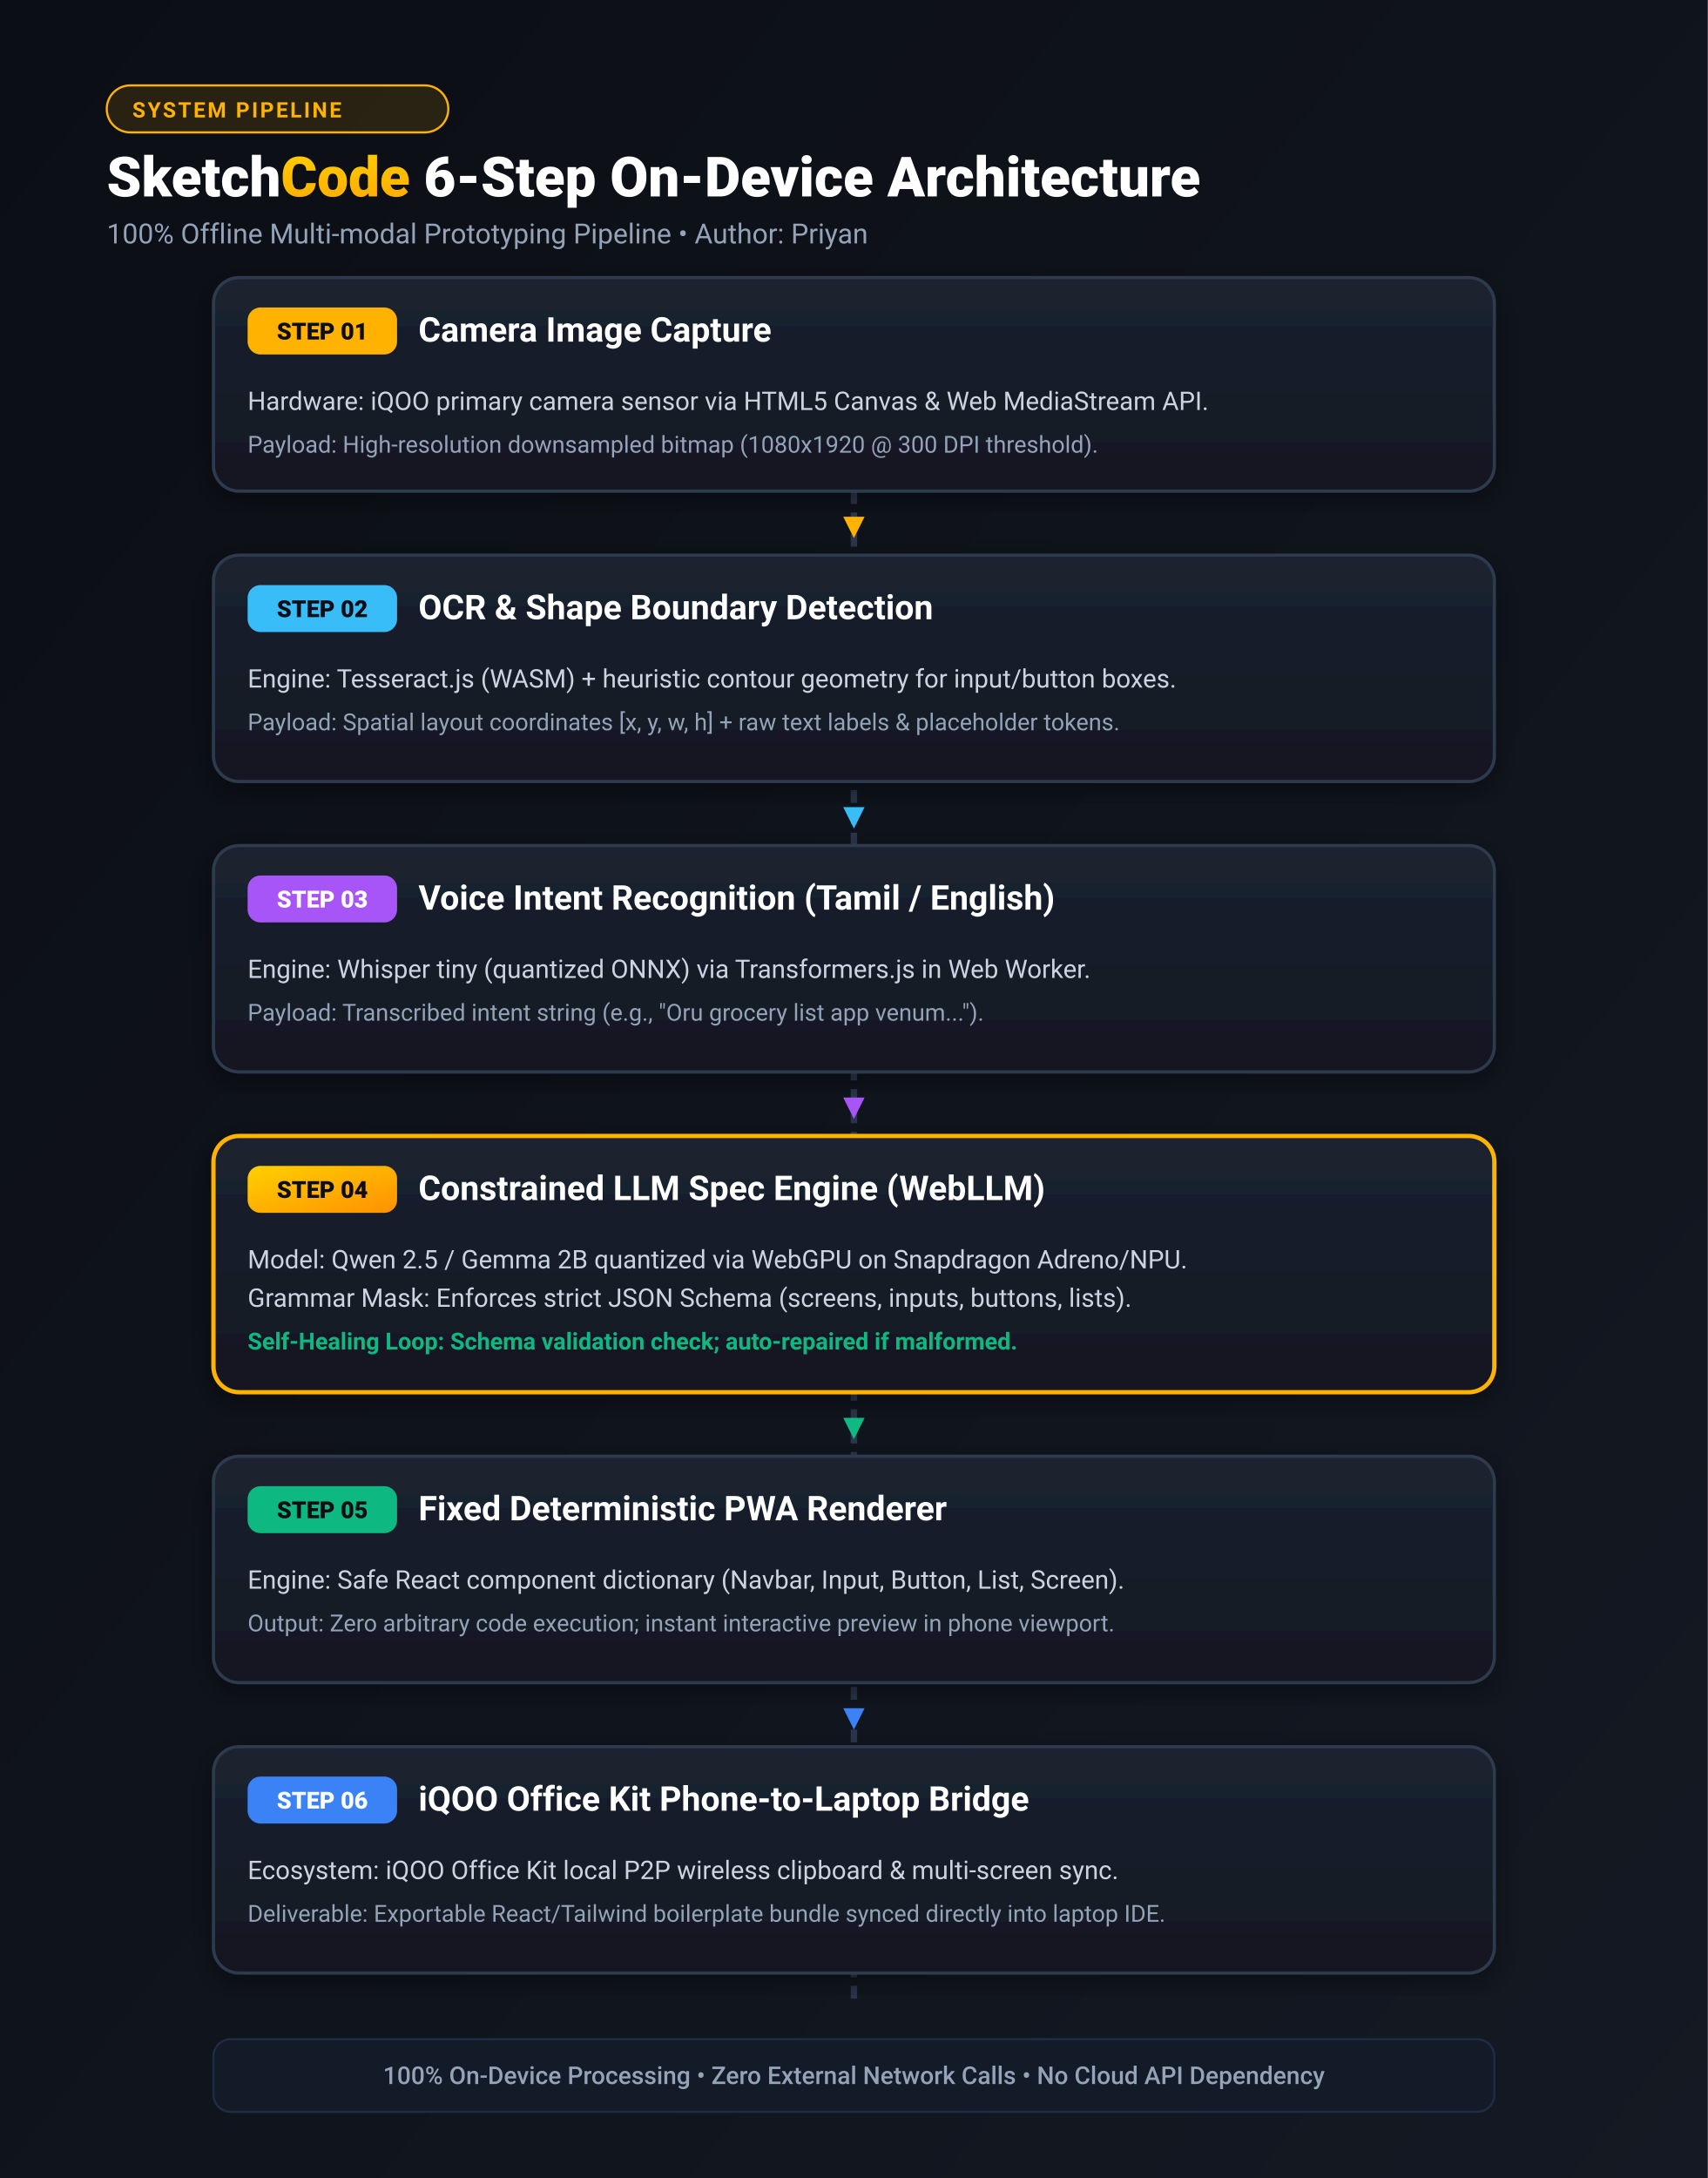
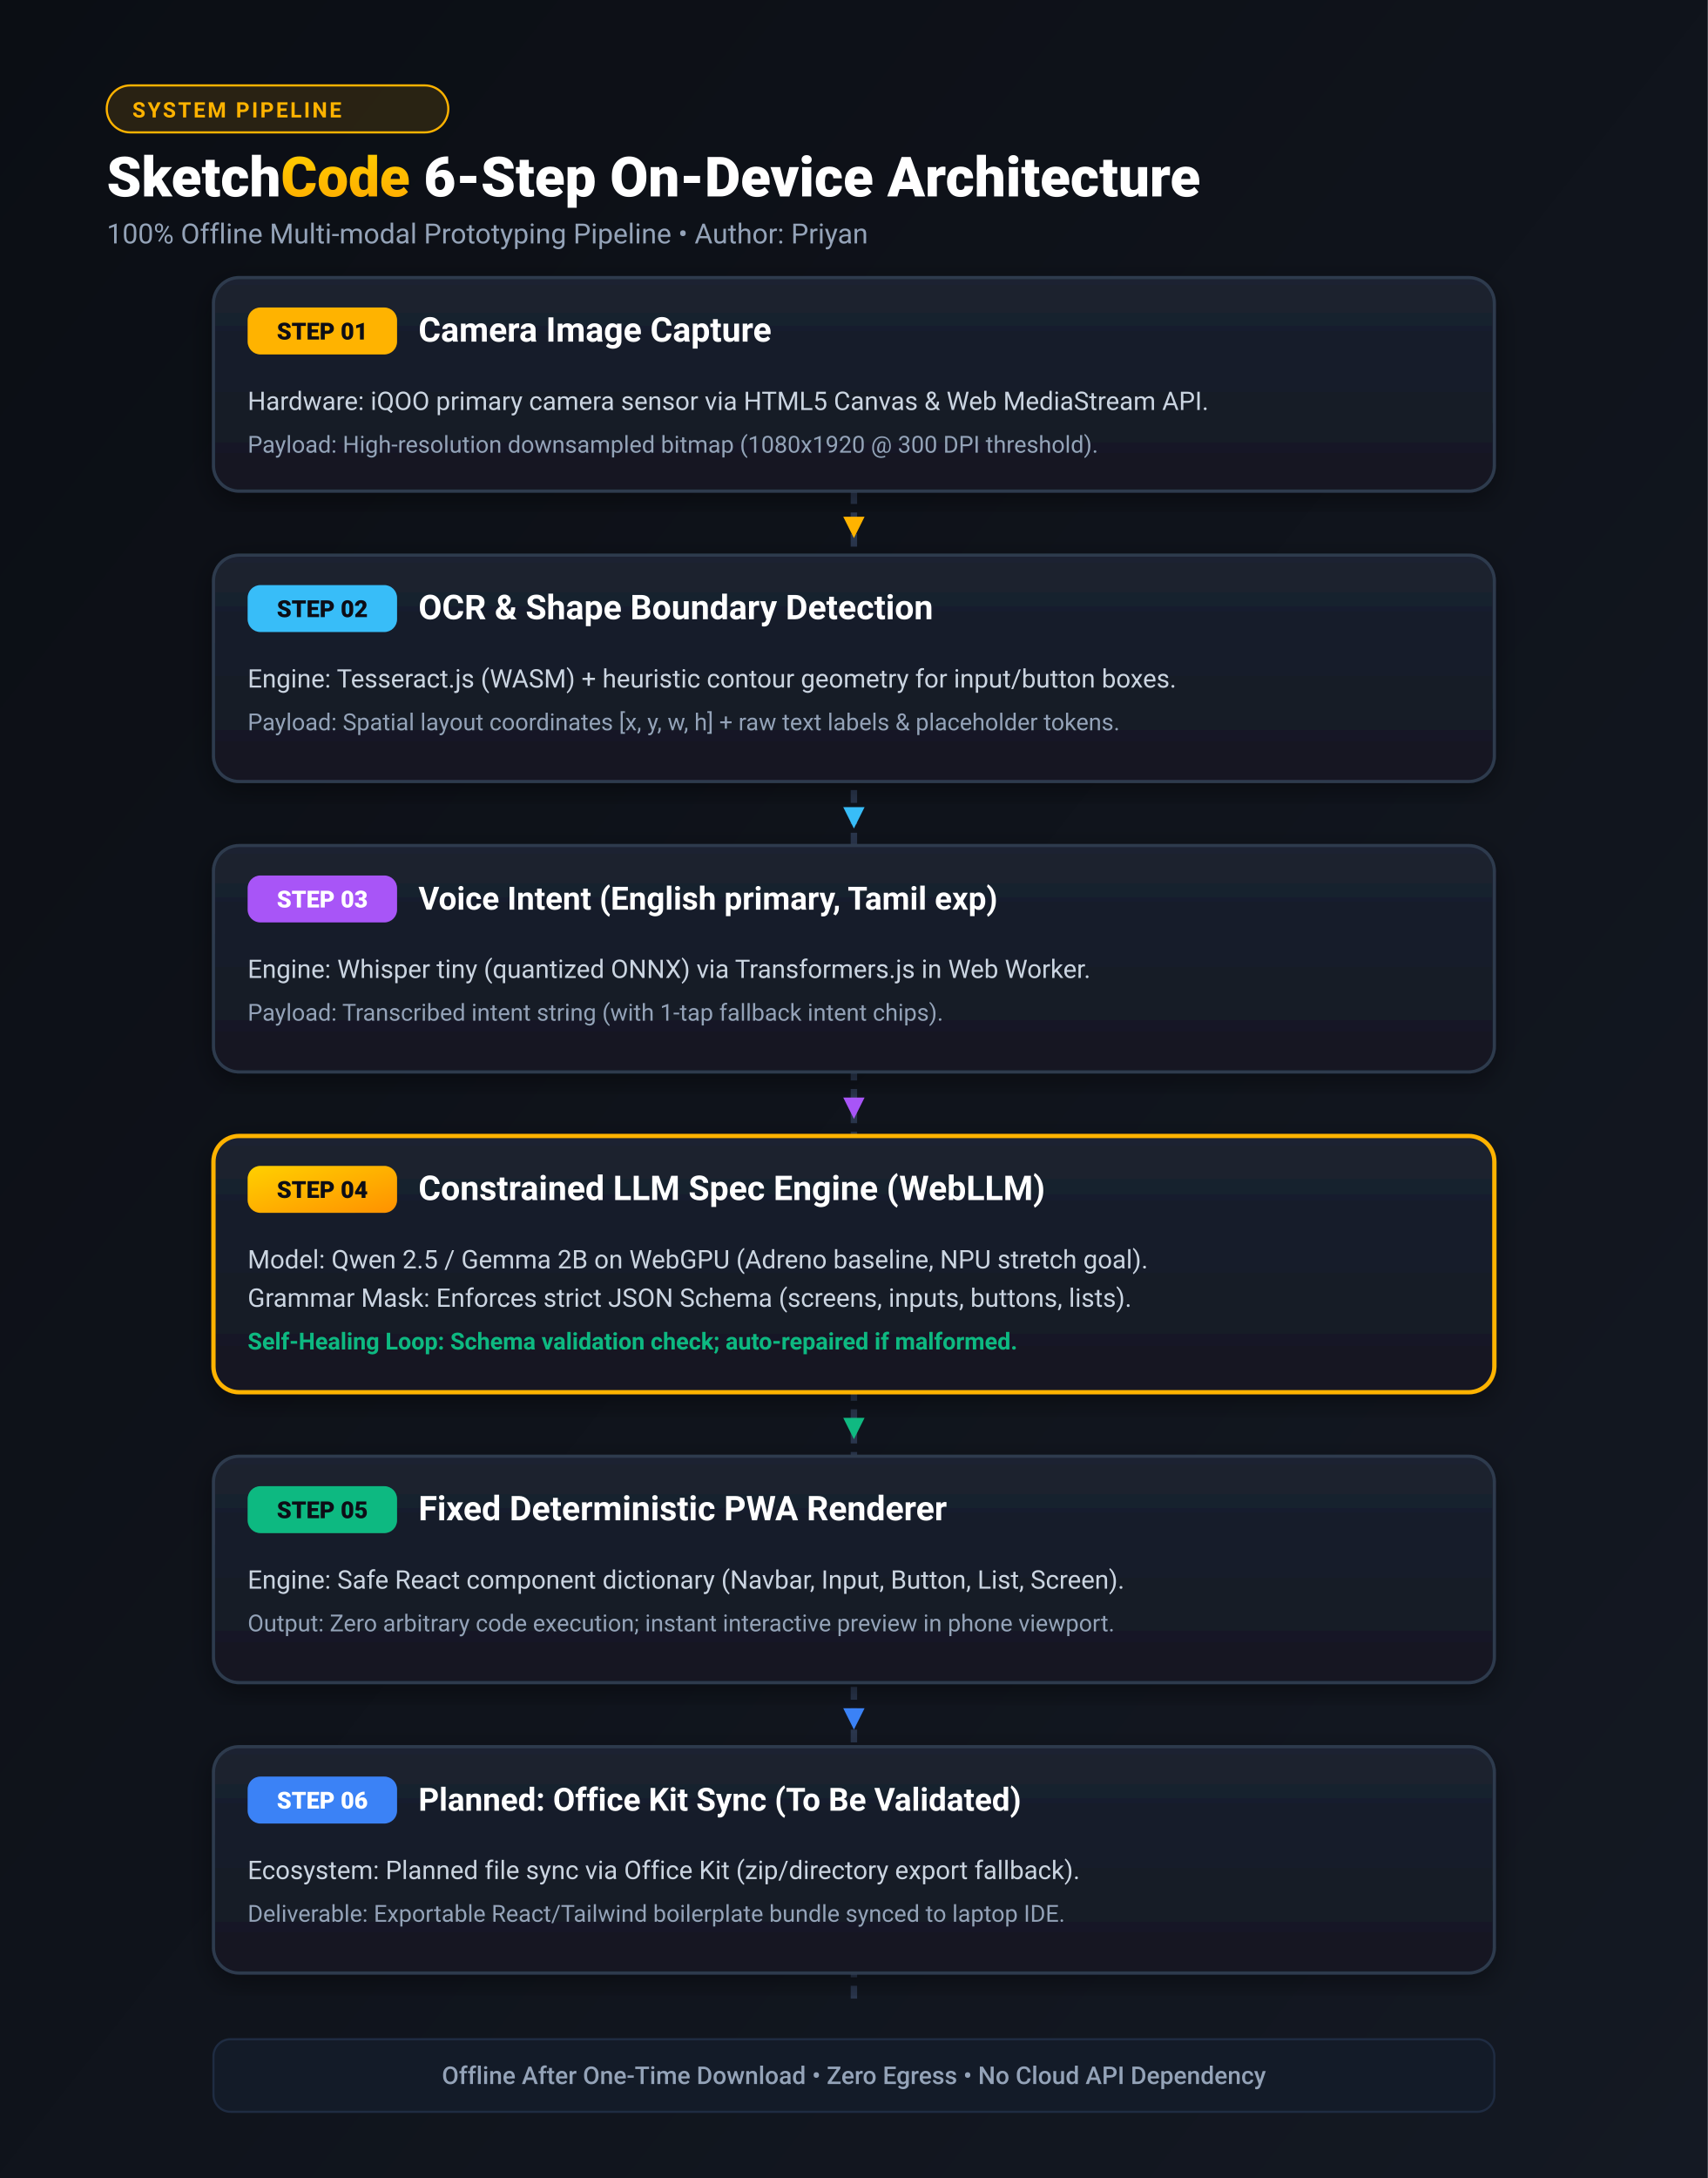
<svg xmlns="http://www.w3.org/2000/svg" viewBox="0 0 800 1020" width="800" height="1020">
  <defs>
    <linearGradient id="archBg" x1="0%" y1="0%" x2="100%" y2="100%">
      <stop offset="0%" stop-color="#0B0E14" />
      <stop offset="100%" stop-color="#141923" />
    </linearGradient>
    <linearGradient id="cardBg" x1="0%" y1="0%" x2="0%" y2="100%">
      <stop offset="0%" stop-color="#1B2230" />
      <stop offset="100%" stop-color="#121722" />
    </linearGradient>
    <linearGradient id="goldAccent" x1="0%" y1="0%" x2="100%" y2="100%">
      <stop offset="0%" stop-color="#FFD000" />
      <stop offset="100%" stop-color="#FF9100" />
    </linearGradient>
    <filter id="shadow" x="-10%" y="-10%" width="120%" height="120%">
      <feDropShadow dx="0" dy="4" stdDeviation="6" flood-color="#000000" flood-opacity="0.4" />
    </filter>
  </defs>
  <rect width="800" height="1020" fill="url(#archBg)" />
  <g transform="translate(50, 40)">
    <rect x="0" y="0" width="160" height="22" rx="11" fill="#FFB300" fill-opacity="0.12" stroke="#FFB300" stroke-width="1" />
    <text x="12" y="15" fill="#FFB300" font-family="-apple-system, BlinkMacSystemFont, 'Segoe UI', Roboto, sans-serif" font-size="10" font-weight="700" letter-spacing="1">SYSTEM PIPELINE</text>
    <text x="0" y="52" fill="#FFFFFF" font-family="-apple-system, BlinkMacSystemFont, 'Segoe UI', Roboto, sans-serif" font-size="26" font-weight="800">
      Sketch<tspan fill="url(#goldAccent)">Code</tspan> 6-Step On-Device Architecture
    </text>
    <text x="0" y="74" fill="#94A3B8" font-family="-apple-system, BlinkMacSystemFont, 'Segoe UI', Roboto, sans-serif" font-size="13">
      100% Offline Multi-modal Prototyping Pipeline • Author: Priyan
    </text>
  </g>
  <line x1="400" y1="140" x2="400" y2="940" stroke="#2A364D" stroke-width="3" stroke-dasharray="6,4" />
  <g transform="translate(100, 130)" filter="url(#shadow)">
    <rect x="0" y="0" width="600" height="100" rx="12" fill="url(#cardBg)" stroke="#2E3A4E" stroke-width="1.5" />
    <rect x="16" y="14" width="70" height="22" rx="6" fill="#FFB300" />
    <text x="51" y="29" fill="#0A0D14" font-family="-apple-system, BlinkMacSystemFont, 'Segoe UI', Roboto, sans-serif" font-size="11" font-weight="800" text-anchor="middle">STEP 01</text>
    <text x="96" y="30" fill="#FFFFFF" font-family="-apple-system, BlinkMacSystemFont, 'Segoe UI', Roboto, sans-serif" font-size="16" font-weight="700">Camera Image Capture</text>
    <text x="16" y="62" fill="#CBD5E1" font-family="-apple-system, BlinkMacSystemFont, 'Segoe UI', Roboto, sans-serif" font-size="12">
      Hardware: iQOO primary camera sensor via HTML5 Canvas &amp; Web MediaStream API.
    </text>
    <text x="16" y="82" fill="#94A3B8" font-family="-apple-system, BlinkMacSystemFont, 'Segoe UI', Roboto, sans-serif" font-size="11">
      Payload: High-resolution downsampled bitmap (1080x1920 @ 300 DPI threshold).
    </text>
  </g>
  <polygon points="395,242 405,242 400,252" fill="#FFB300" />
  <g transform="translate(100, 260)" filter="url(#shadow)">
    <rect x="0" y="0" width="600" height="106" rx="12" fill="url(#cardBg)" stroke="#2E3A4E" stroke-width="1.5" />
    <rect x="16" y="14" width="70" height="22" rx="6" fill="#38BDF8" />
    <text x="51" y="29" fill="#0A0D14" font-family="-apple-system, BlinkMacSystemFont, 'Segoe UI', Roboto, sans-serif" font-size="11" font-weight="800" text-anchor="middle">STEP 02</text>
    <text x="96" y="30" fill="#FFFFFF" font-family="-apple-system, BlinkMacSystemFont, 'Segoe UI', Roboto, sans-serif" font-size="16" font-weight="700">OCR &amp; Shape Boundary Detection</text>
    <text x="16" y="62" fill="#CBD5E1" font-family="-apple-system, BlinkMacSystemFont, 'Segoe UI', Roboto, sans-serif" font-size="12">
      Engine: Tesseract.js (WASM) + heuristic contour geometry for input/button boxes.
    </text>
    <text x="16" y="82" fill="#94A3B8" font-family="-apple-system, BlinkMacSystemFont, 'Segoe UI', Roboto, sans-serif" font-size="11">
      Payload: Spatial layout coordinates [x, y, w, h] + raw text labels &amp; placeholder tokens.
    </text>
  </g>
  <polygon points="395,378 405,378 400,388" fill="#38BDF8" />
  <g transform="translate(100, 396)" filter="url(#shadow)">
    <rect x="0" y="0" width="600" height="106" rx="12" fill="url(#cardBg)" stroke="#2E3A4E" stroke-width="1.5" />
    <rect x="16" y="14" width="70" height="22" rx="6" fill="#A855F7" />
    <text x="51" y="29" fill="#FFFFFF" font-family="-apple-system, BlinkMacSystemFont, 'Segoe UI', Roboto, sans-serif" font-size="11" font-weight="800" text-anchor="middle">STEP 03</text>
-     <text x="96" y="30" fill="#FFFFFF" font-family="-apple-system, BlinkMacSystemFont, 'Segoe UI', Roboto, sans-serif" font-size="16" font-weight="700">Voice Intent Recognition (Tamil / English)</text>
+     <text x="96" y="30" fill="#FFFFFF" font-family="-apple-system, BlinkMacSystemFont, 'Segoe UI', Roboto, sans-serif" font-size="15" font-weight="700">Voice Intent (English primary, Tamil exp)</text>
    <text x="16" y="62" fill="#CBD5E1" font-family="-apple-system, BlinkMacSystemFont, 'Segoe UI', Roboto, sans-serif" font-size="12">
      Engine: Whisper tiny (quantized ONNX) via Transformers.js in Web Worker.
    </text>
    <text x="16" y="82" fill="#94A3B8" font-family="-apple-system, BlinkMacSystemFont, 'Segoe UI', Roboto, sans-serif" font-size="11">
-       Payload: Transcribed intent string (e.g., "Oru grocery list app venum...").
+       Payload: Transcribed intent string (with 1-tap fallback intent chips).
    </text>
  </g>
  <polygon points="395,514 405,514 400,524" fill="#A855F7" />
  <g transform="translate(100, 532)" filter="url(#shadow)">
    <rect x="0" y="0" width="600" height="120" rx="12" fill="url(#cardBg)" stroke="#FFB300" stroke-width="2" />
    <rect x="16" y="14" width="70" height="22" rx="6" fill="url(#goldAccent)" />
    <text x="51" y="29" fill="#0A0D14" font-family="-apple-system, BlinkMacSystemFont, 'Segoe UI', Roboto, sans-serif" font-size="11" font-weight="800" text-anchor="middle">STEP 04</text>
    <text x="96" y="30" fill="#FFFFFF" font-family="-apple-system, BlinkMacSystemFont, 'Segoe UI', Roboto, sans-serif" font-size="16" font-weight="700">Constrained LLM Spec Engine (WebLLM)</text>
    <text x="16" y="62" fill="#CBD5E1" font-family="-apple-system, BlinkMacSystemFont, 'Segoe UI', Roboto, sans-serif" font-size="12">
-       Model: Qwen 2.5 / Gemma 2B quantized via WebGPU on Snapdragon Adreno/NPU.
+       Model: Qwen 2.5 / Gemma 2B on WebGPU (Adreno baseline, NPU stretch goal).
    </text>
    <text x="16" y="80" fill="#CBD5E1" font-family="-apple-system, BlinkMacSystemFont, 'Segoe UI', Roboto, sans-serif" font-size="12">
      Grammar Mask: Enforces strict JSON Schema (screens, inputs, buttons, lists).
    </text>
    <text x="16" y="100" fill="#10B981" font-family="-apple-system, BlinkMacSystemFont, 'Segoe UI', Roboto, sans-serif" font-size="11" font-weight="600">
      Self-Healing Loop: Schema validation check; auto-repaired if malformed.
    </text>
  </g>
  <polygon points="395,664 405,664 400,674" fill="#10B981" />
  <g transform="translate(100, 682)" filter="url(#shadow)">
    <rect x="0" y="0" width="600" height="106" rx="12" fill="url(#cardBg)" stroke="#2E3A4E" stroke-width="1.5" />
    <rect x="16" y="14" width="70" height="22" rx="6" fill="#10B981" />
    <text x="51" y="29" fill="#0A0D14" font-family="-apple-system, BlinkMacSystemFont, 'Segoe UI', Roboto, sans-serif" font-size="11" font-weight="800" text-anchor="middle">STEP 05</text>
    <text x="96" y="30" fill="#FFFFFF" font-family="-apple-system, BlinkMacSystemFont, 'Segoe UI', Roboto, sans-serif" font-size="16" font-weight="700">Fixed Deterministic PWA Renderer</text>
    <text x="16" y="62" fill="#CBD5E1" font-family="-apple-system, BlinkMacSystemFont, 'Segoe UI', Roboto, sans-serif" font-size="12">
      Engine: Safe React component dictionary (Navbar, Input, Button, List, Screen).
    </text>
    <text x="16" y="82" fill="#94A3B8" font-family="-apple-system, BlinkMacSystemFont, 'Segoe UI', Roboto, sans-serif" font-size="11">
      Output: Zero arbitrary code execution; instant interactive preview in phone viewport.
    </text>
  </g>
  <polygon points="395,800 405,800 400,810" fill="#3B82F6" />
  <g transform="translate(100, 818)" filter="url(#shadow)">
    <rect x="0" y="0" width="600" height="106" rx="12" fill="url(#cardBg)" stroke="#2E3A4E" stroke-width="1.5" />
    <rect x="16" y="14" width="70" height="22" rx="6" fill="#3B82F6" />
    <text x="51" y="29" fill="#FFFFFF" font-family="-apple-system, BlinkMacSystemFont, 'Segoe UI', Roboto, sans-serif" font-size="11" font-weight="800" text-anchor="middle">STEP 06</text>
-     <text x="96" y="30" fill="#FFFFFF" font-family="-apple-system, BlinkMacSystemFont, 'Segoe UI', Roboto, sans-serif" font-size="16" font-weight="700">iQOO Office Kit Phone-to-Laptop Bridge</text>
+     <text x="96" y="30" fill="#FFFFFF" font-family="-apple-system, BlinkMacSystemFont, 'Segoe UI', Roboto, sans-serif" font-size="15" font-weight="700">Planned: Office Kit Sync (To Be Validated)</text>
    <text x="16" y="62" fill="#CBD5E1" font-family="-apple-system, BlinkMacSystemFont, 'Segoe UI', Roboto, sans-serif" font-size="12">
-       Ecosystem: iQOO Office Kit local P2P wireless clipboard &amp; multi-screen sync.
+       Ecosystem: Planned file sync via Office Kit (zip/directory export fallback).
    </text>
    <text x="16" y="82" fill="#94A3B8" font-family="-apple-system, BlinkMacSystemFont, 'Segoe UI', Roboto, sans-serif" font-size="11">
-       Deliverable: Exportable React/Tailwind boilerplate bundle synced directly into laptop IDE.
+       Deliverable: Exportable React/Tailwind boilerplate bundle synced to laptop IDE.
    </text>
  </g>
  <g transform="translate(100, 955)">
    <rect x="0" y="0" width="600" height="34" rx="8" fill="#131B28" stroke="#1F2C42" stroke-width="1" />
    <text x="300" y="21" fill="#94A3B8" font-family="-apple-system, BlinkMacSystemFont, 'Segoe UI', Roboto, sans-serif" font-size="11.5" font-weight="500" text-anchor="middle">
-       100% On-Device Processing • Zero External Network Calls • No Cloud API Dependency
+       Offline After One-Time Download • Zero Egress • No Cloud API Dependency
    </text>
  </g>
</svg>
